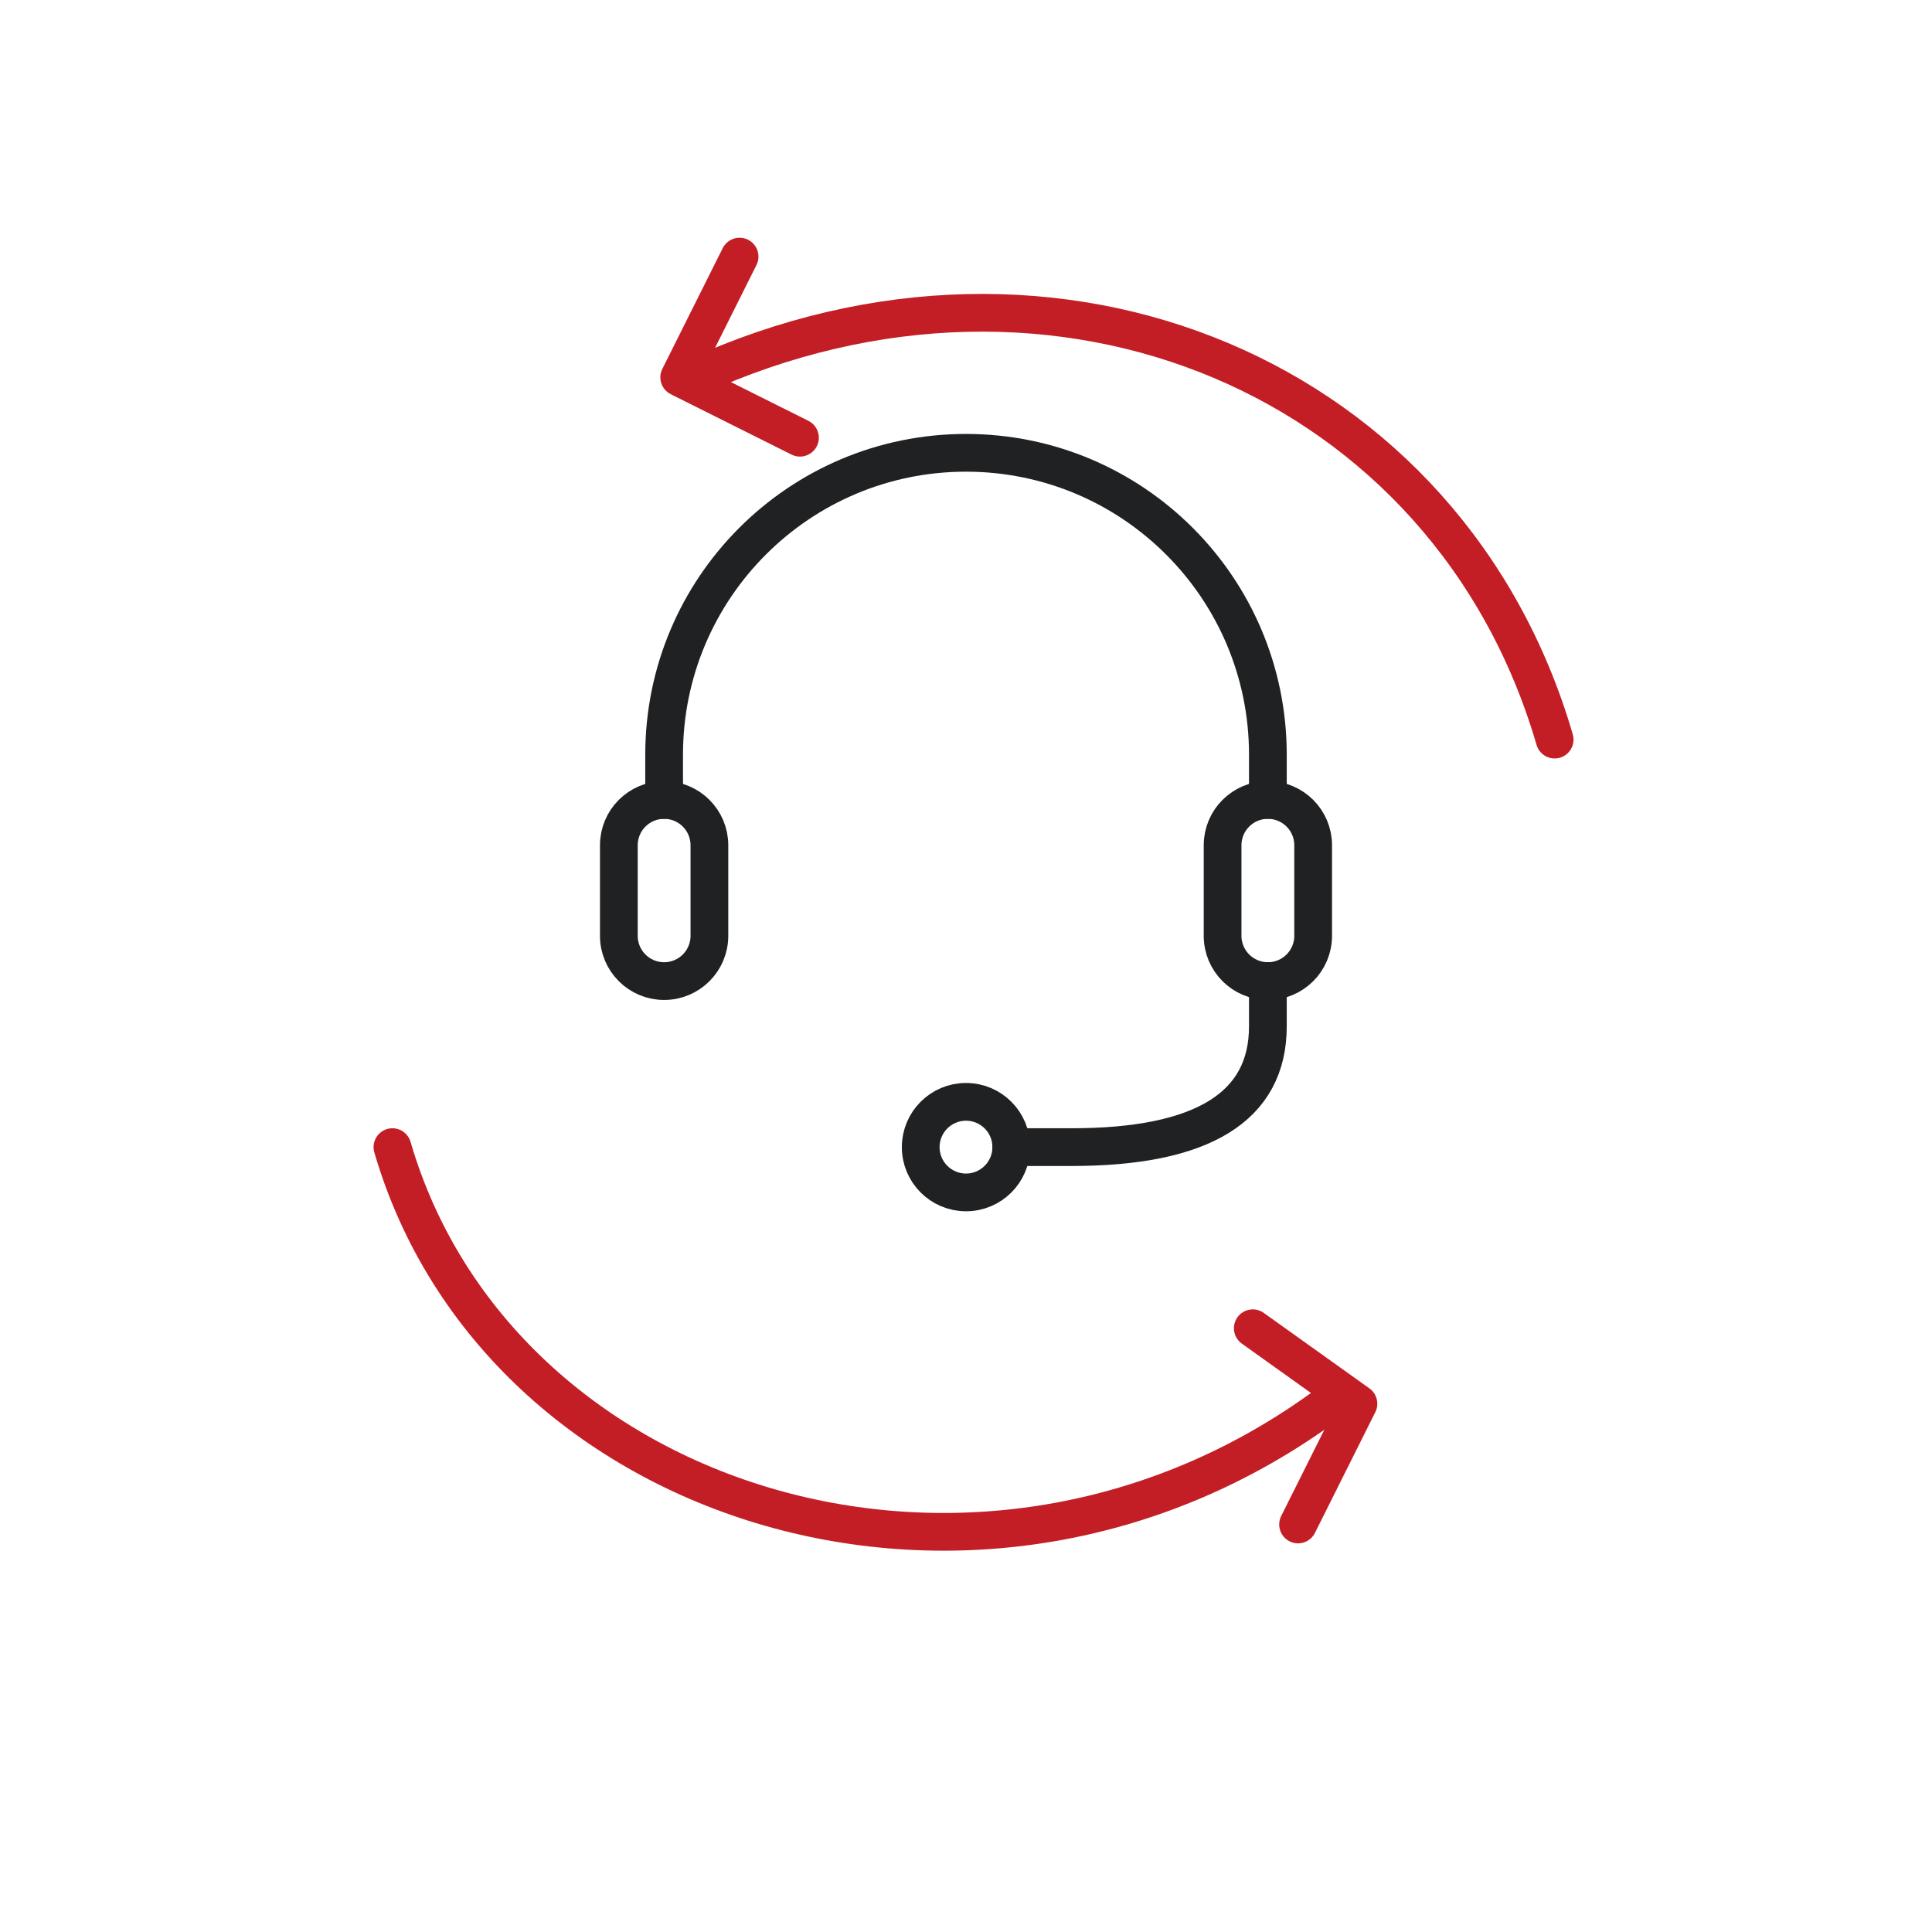
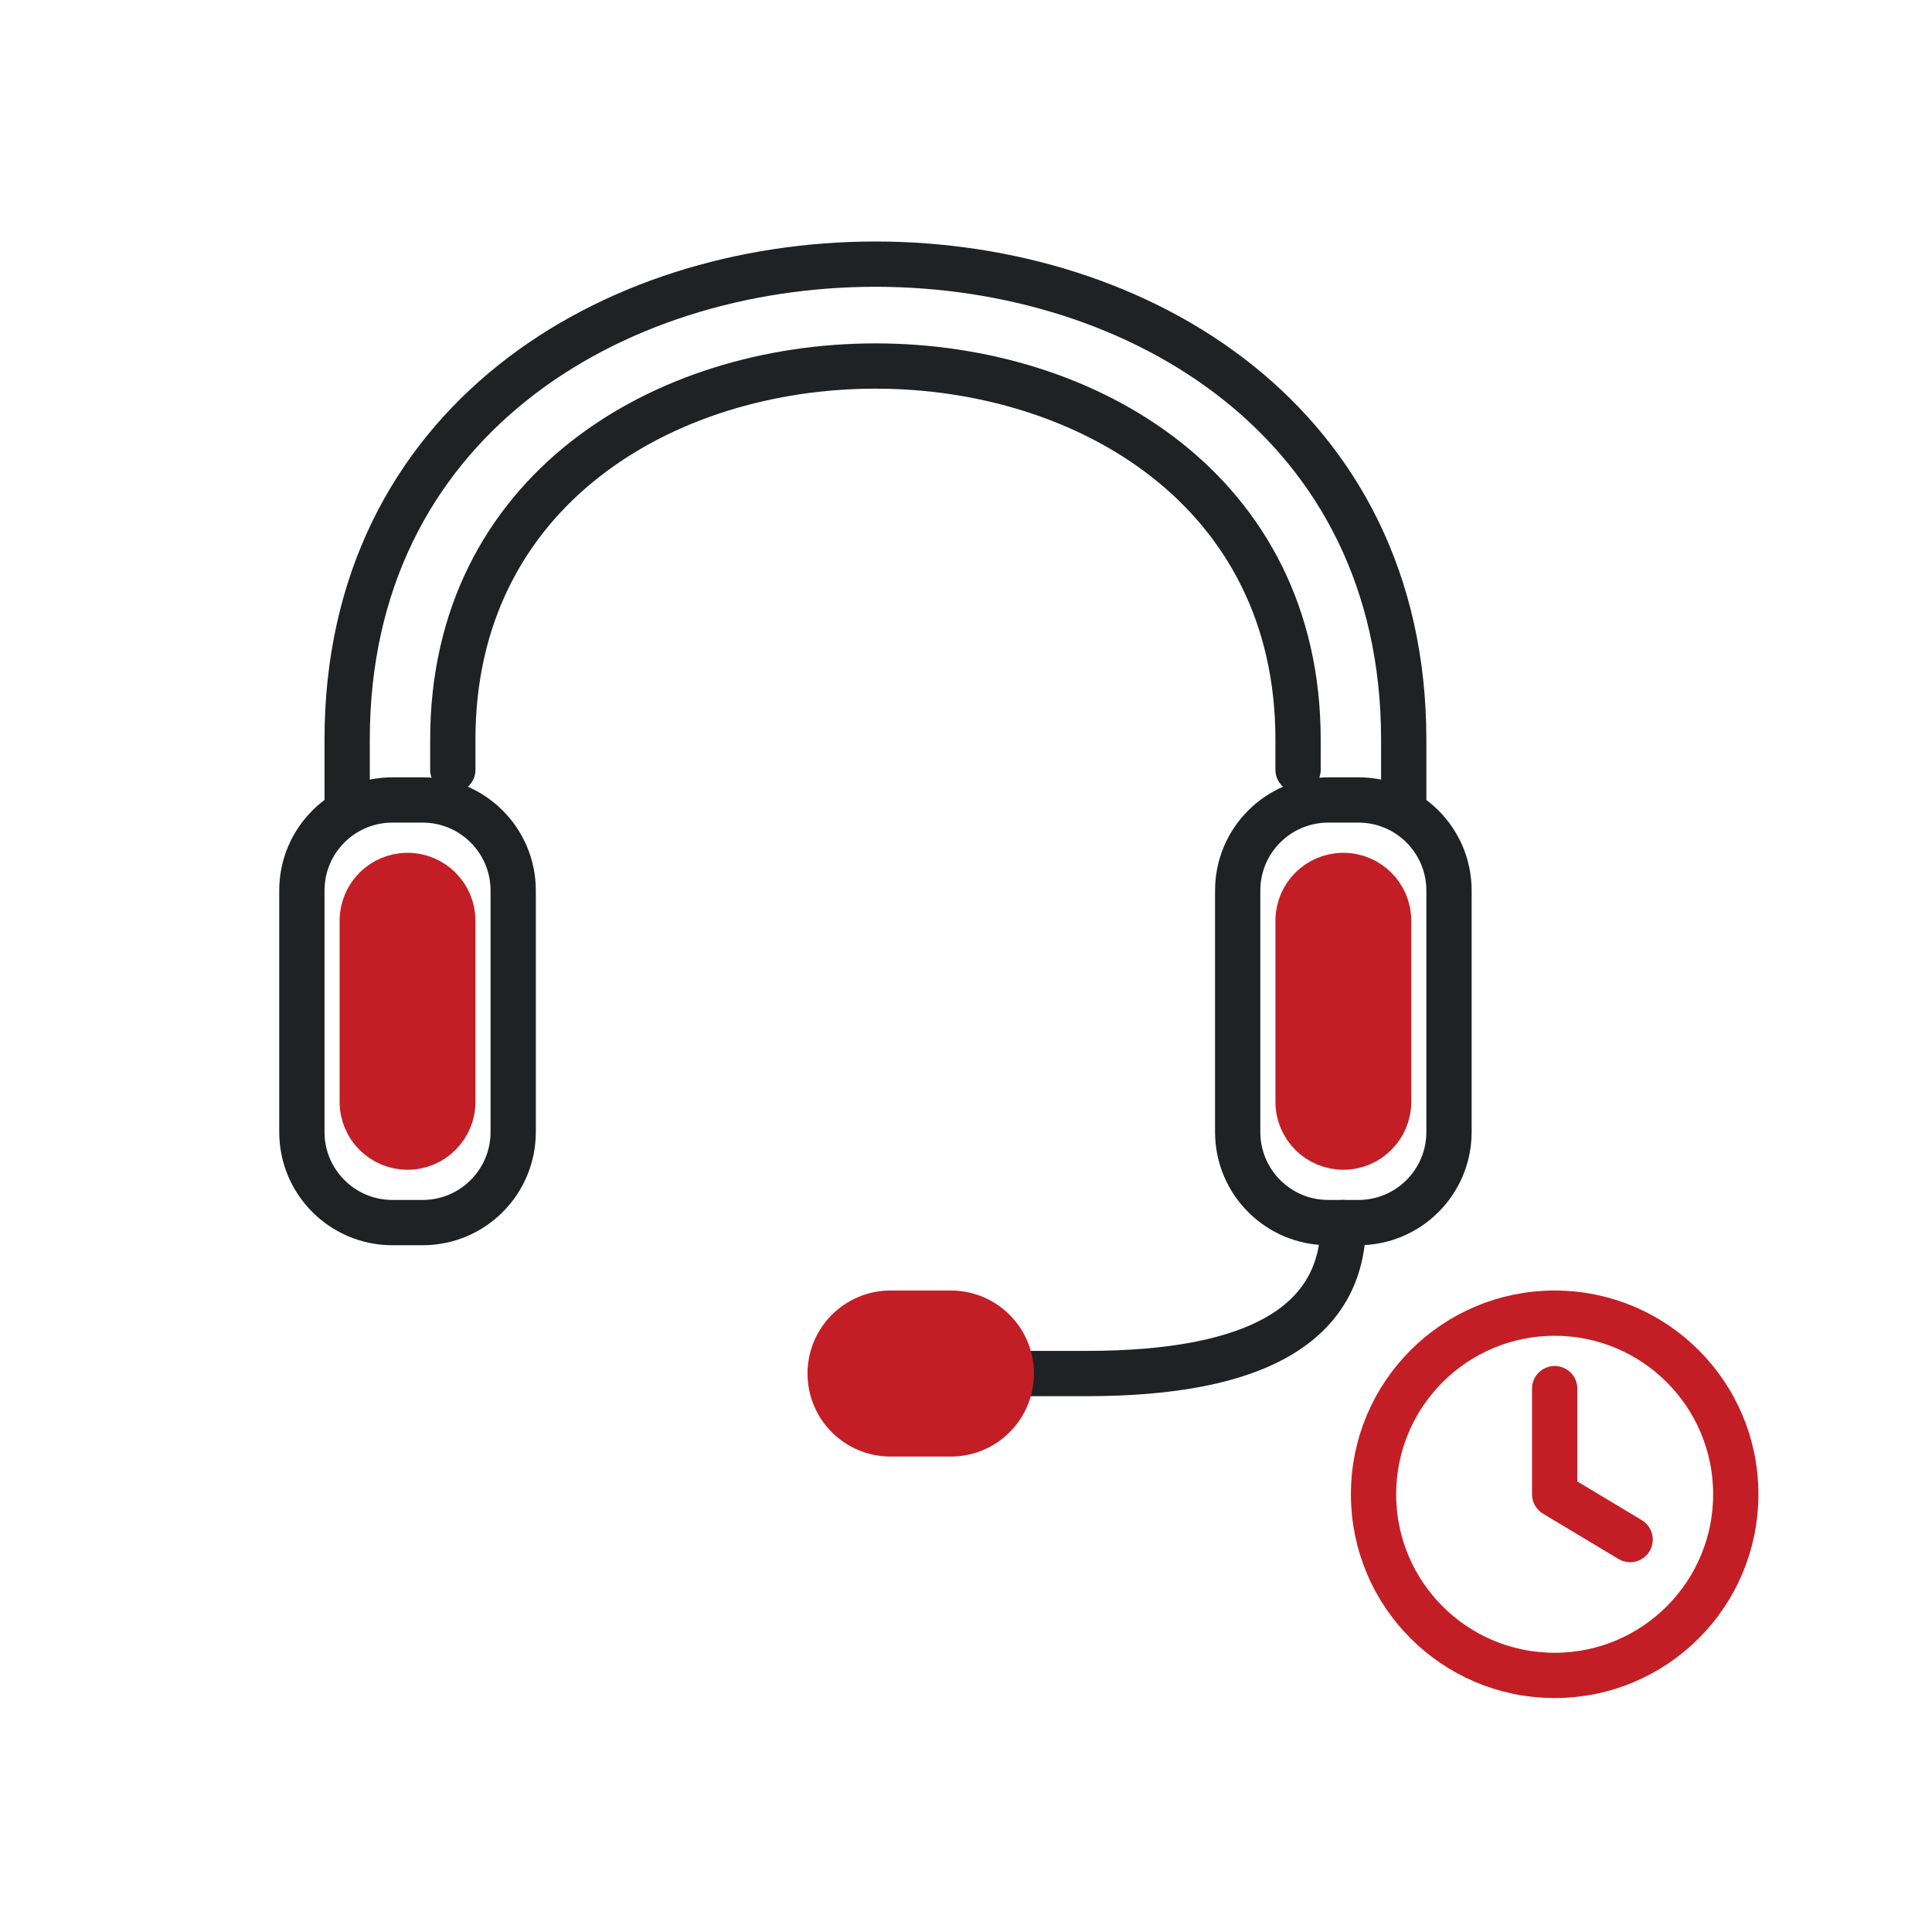
<svg xmlns="http://www.w3.org/2000/svg" width="1024" height="1024" viewBox="0 0 128 128" fill="none">
-   <g stroke="#202123" stroke-width="2.5" stroke-linecap="round" stroke-linejoin="round">
-     <path d="M44 53 V50 A20 20 0 0 1 84 50 V53" />
-     <rect x="41" y="53" width="6" height="12" rx="3" />
-     <rect x="81" y="53" width="6" height="12" rx="3" />
-     <path d="M84 65 V68 Q84 76 71 76 H67" />
-     <rect x="61" y="73" width="6" height="6" rx="3" />
+   <g stroke="#202123" stroke-width="3" stroke-linecap="round" stroke-linejoin="round">
+     <path d="M23 53 V49 C23 7 93 7 93 49 V53 M30 51 V49 C30 16 86 16 86 49 V51" />
+     <rect x="20" y="53" width="14" height="28" rx="6" />
+     <rect x="82" y="53" width="14" height="28" rx="6" />
    <g stroke="#C31E25">
-       <path d="M26 76 C33 100 65 110 88 93 M83 88 L90 93 L86 101 M103 49 C96 25 70 14 46 25 M53 29 L45 25 L49 17" />
+       <rect x="24" y="58" width="6" height="18" rx="3" fill="#C31E25" />
+       <rect x="86" y="58" width="6" height="18" rx="3" fill="#C31E25" />
+     </g>
+     <path d="M89 81 Q89 91 72 91 H66" />
+     <g stroke="#C31E25">
+       <rect x="55" y="87" width="12" height="8" rx="4" fill="#C31E25" />
+       <circle cx="103" cy="99" r="12" />
+       <path d="M103 92 V99 L108 102" />
    </g>
  </g>
</svg>
